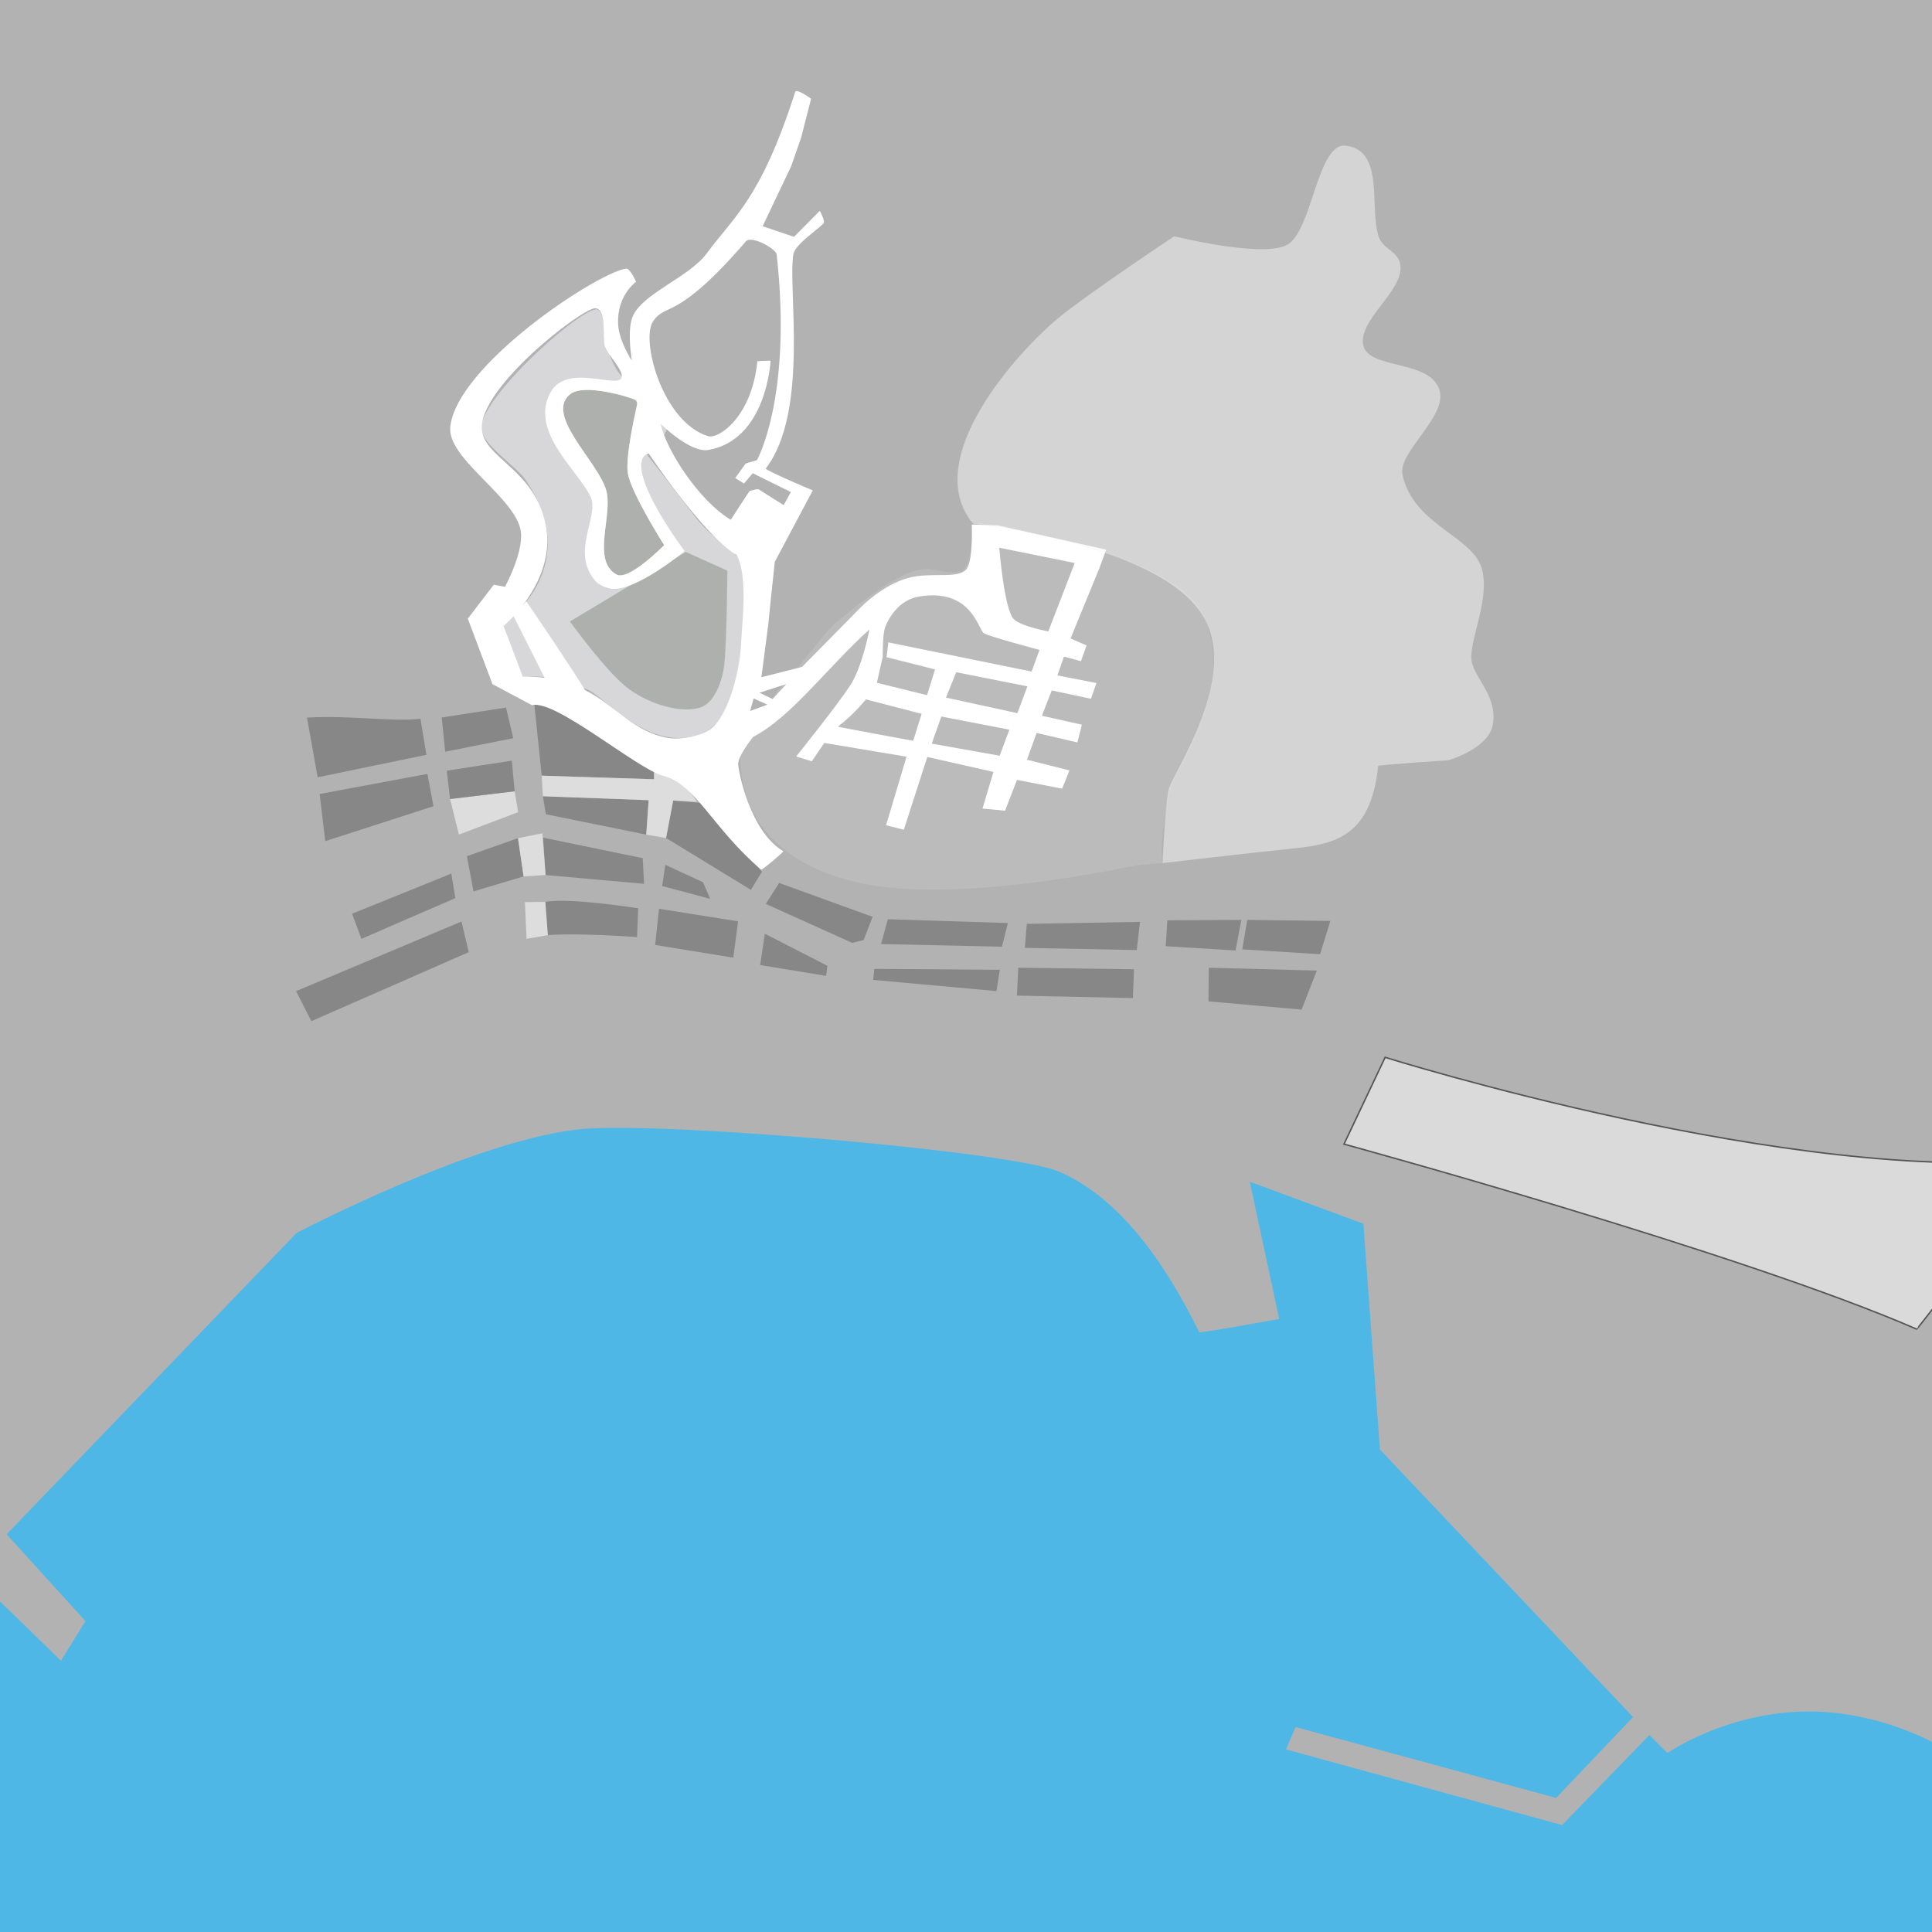
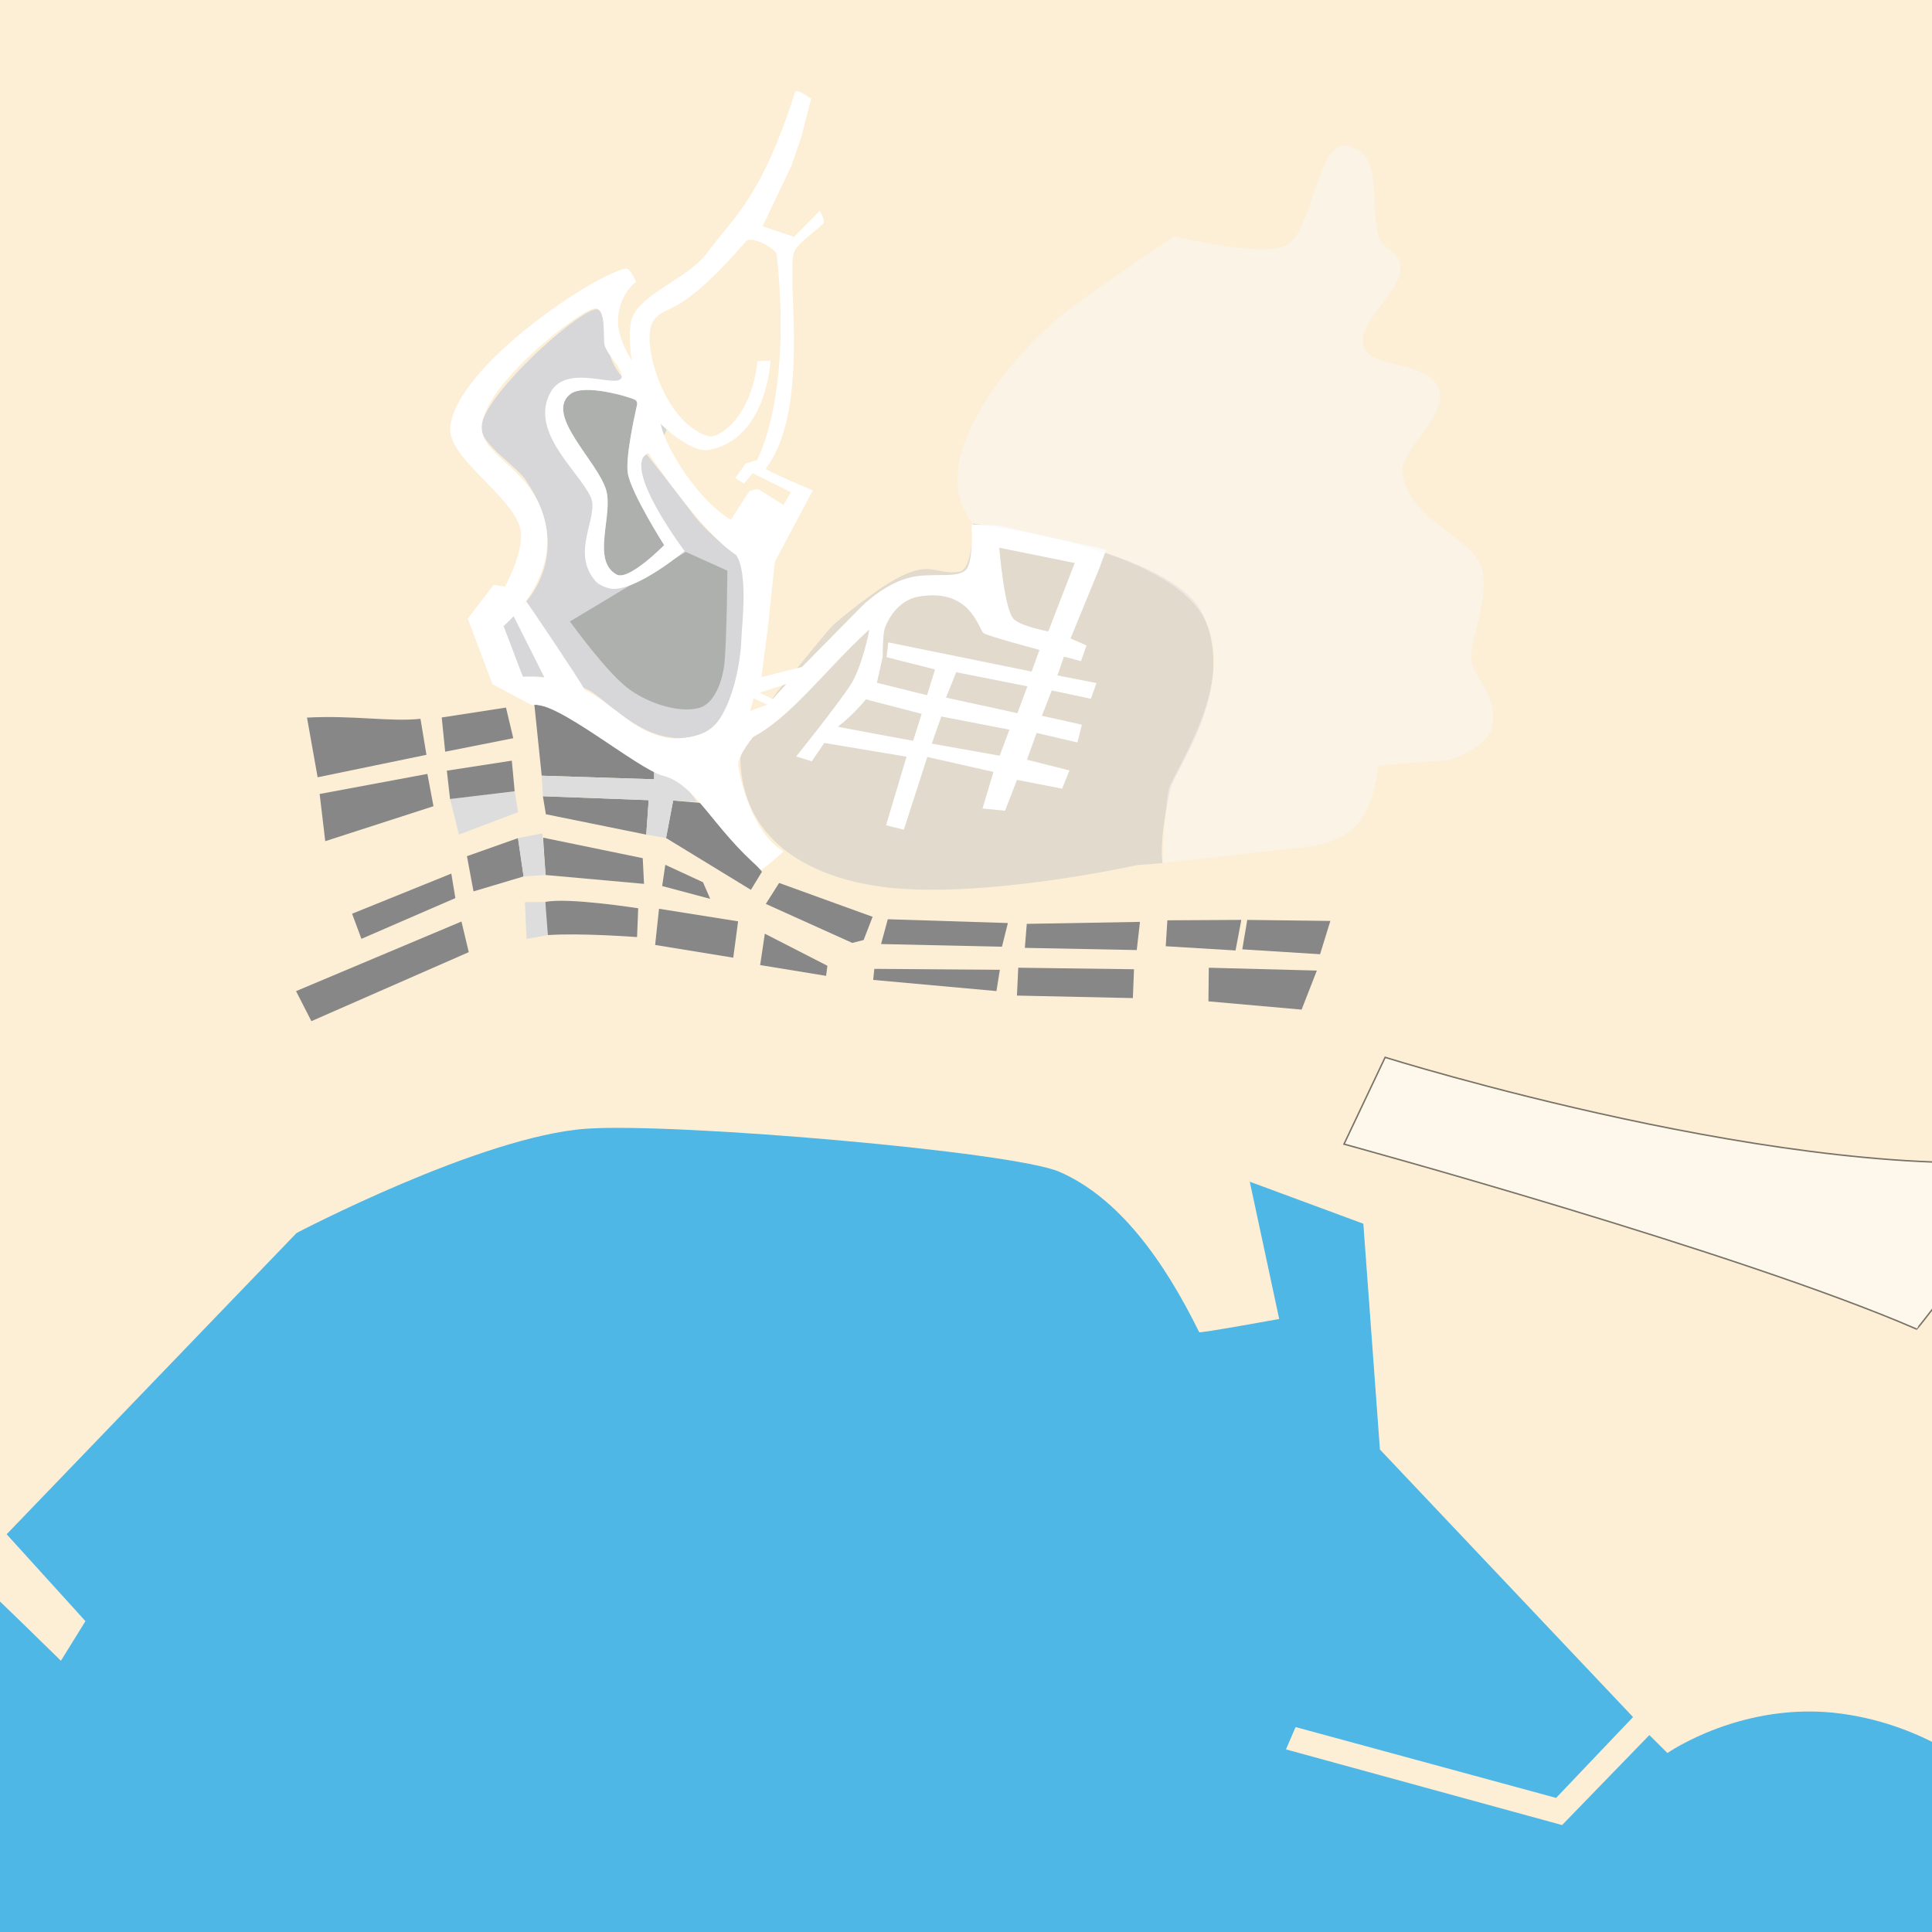
<svg xmlns="http://www.w3.org/2000/svg" version="1.1" x="0px" y="0px" width="2000px" height="2000px" viewBox="-760 -760 2000 2000" enable-background="new -760 -760 2000 2000" xml:space="preserve">
  <g id="Layer_2">
    <rect x="-2201.885" y="-1268.837" fill="#4EB7E5" stroke="#000000" stroke-width="1.961" stroke-miterlimit="10" width="5011.888" height="2721.778" />
  </g>
  <g id="Layer_1">
-     <path id="mapa_valpo" fill="#B2B2B2" d="M2205.949,666.155c-29.984-14.453-60.092-21.373-60.092-21.373s35.289-106.46-0.184-185.54   l-0.574-595.964c0,0-113.416-449.302-227.677-541.6c-114.675-92.638-436.357-82.163-574.066-134.773   c-166.3-63.529-473.365-258.131-647.002-297.405c-127.647-28.873-392.956-5.508-523.49,3.981   c-296.878,21.584-898.681,124.404-1160.579,265.869c-140.956,76.135-372.488,305.812-466.149,410.659   c-27.894,53.676-133.333,261.02-117.28,317.745c9.082,32.102,48.112,55.689,63.668,117.293   c8.915,35.307-5.113,77.411,2.501,101.666c7.919,25.239,68.541,80.612,68.541,80.612s-77.946,110.354-73.61,152.453   c7.64,74.19,181.756,236.597,181.756,236.597s82.521,82.886,101.846,116.363c37.081,64.245,59.75,175.587,116.688,272.788   c20.139,34.384,58.314,106.605,88.626,132.464c43.327,36.971,205.009,99.391,205.009,99.391s-22.547-155.45-18.159-200.189   c3.519-35.894,23.326-91.236,49.787-122.344c0.666-0.79,87.552,84.357,87.552,84.357l25.398-40.999l-81.583-89.947l300.116-311.844   c0,0,191.212-100.406,300.17-107.984c91.792-6.387,441.156,23.611,489.466,44.594c61.697,26.791,108.381,92.042,144.783,166.082   c0.619,1.27,82.798-13.72,82.798-13.72l-30.44-142.106l117.565,43.514l17.16,233.734l262.029,276.957l-79.637,83.705   l-269.683-73.343l-9.967,23.111l285.84,78.341l90.339-93.149l18.717,18.58c0,0,78.029-54.535,179.944-40.771   c87.969,11.886,155.695,61.753,188.45,105.282c35.386,47.02,57.569,116.821,77.603,131.159   c20.872,14.938,47.664-16.601,63.663-13.615c17.398,3.254-31.28,105.375,106.059,103.538   c120.832-1.631,106.483-78.971,129.614-87.397c16.21-5.913,95.001,50.23,134.963,46.612   c77.877-7.044,218.562-101.301,242.341-202.636c15.466-65.878-64.712-195.236-20.244-236.296   c31.022-28.642,46.477,26.279,81.272,30.989c131.753,17.838,143.927-104.007,140.244-118.792   C2279.49,730.438,2265.234,694.72,2205.949,666.155z" />
+     <path id="mapa_valpo" fill="#fdefd6" d="M2205.949,666.155c-29.984-14.453-60.092-21.373-60.092-21.373s35.289-106.46-0.184-185.54   l-0.574-595.964c0,0-113.416-449.302-227.677-541.6c-114.675-92.638-436.357-82.163-574.066-134.773   c-166.3-63.529-473.365-258.131-647.002-297.405c-127.647-28.873-392.956-5.508-523.49,3.981   c-296.878,21.584-898.681,124.404-1160.579,265.869c-140.956,76.135-372.488,305.812-466.149,410.659   c-27.894,53.676-133.333,261.02-117.28,317.745c9.082,32.102,48.112,55.689,63.668,117.293   c8.915,35.307-5.113,77.411,2.501,101.666c7.919,25.239,68.541,80.612,68.541,80.612s-77.946,110.354-73.61,152.453   c7.64,74.19,181.756,236.597,181.756,236.597s82.521,82.886,101.846,116.363c37.081,64.245,59.75,175.587,116.688,272.788   c20.139,34.384,58.314,106.605,88.626,132.464c43.327,36.971,205.009,99.391,205.009,99.391s-22.547-155.45-18.159-200.189   c3.519-35.894,23.326-91.236,49.787-122.344c0.666-0.79,87.552,84.357,87.552,84.357l25.398-40.999l-81.583-89.947l300.116-311.844   c0,0,191.212-100.406,300.17-107.984c91.792-6.387,441.156,23.611,489.466,44.594c61.697,26.791,108.381,92.042,144.783,166.082   c0.619,1.27,82.798-13.72,82.798-13.72l-30.44-142.106l117.565,43.514l17.16,233.734l262.029,276.957l-79.637,83.705   l-269.683-73.343l-9.967,23.111l285.84,78.341l90.339-93.149l18.717,18.58c0,0,78.029-54.535,179.944-40.771   c87.969,11.886,155.695,61.753,188.45,105.282c35.386,47.02,57.569,116.821,77.603,131.159   c20.872,14.938,47.664-16.601,63.663-13.615c17.398,3.254-31.28,105.375,106.059,103.538   c120.832-1.631,106.483-78.971,129.614-87.397c16.21-5.913,95.001,50.23,134.963,46.612   c77.877-7.044,218.562-101.301,242.341-202.636c15.466-65.878-64.712-195.236-20.244-236.296   c31.022-28.642,46.477,26.279,81.272,30.989c131.753,17.838,143.927-104.007,140.244-118.792   C2279.49,730.438,2265.234,694.72,2205.949,666.155z" />
    <path opacity="0.52" fill="#FFFFFF" stroke="#000000" stroke-width="1.512" stroke-miterlimit="10" d="M1358.094,439.608   c-257.443,28.753-684.196-105.061-684.196-105.061l-42.594,89.834c0,0,410.108,112.049,592.743,191.489   C1225.152,616.348,1360.201,439.374,1358.094,439.608z" />
    <polygon fill="#878787" points="587.424,285.148 603.204,244.723 491.33,241.8 490.966,276.599  " />
    <polygon fill="#878787" points="413.922,243.379 412.74,273.217 292.735,270.618 294.09,241.775  " />
    <polygon fill="#878787" points="420.104,194.328 416.762,223.494 300.908,221.232 302.922,196.374  " />
    <polygon fill="#878787" points="446.765,219.544 448.45,192.698 525.022,192.271 519.024,223.923  " />
    <polygon fill="#878787" points="531.159,192.277 617.18,193.35 606.534,227.812 525.99,222.764  " />
    <polygon fill="#878787" points="275.032,243.912 271.526,265.951 143.914,254.402 145.083,242.961  " />
    <polygon fill="#878787" points="283.365,195.526 277.206,220.047 152.067,217.276 159.054,191.597  " />
    <polygon fill="#878787" points="143.315,189.089 134.012,213.119 122.236,216.087 32.774,175.729 46.547,154.025  " />
    <polygon fill="#878787" points="31.748,206.557 96.522,239.766 95.186,250.207 26.91,239.037  " />
    <polygon fill="#878787" points="-77.788,180.762 4.08,193.77 -0.929,231.383 -81.799,218.219  " />
    <path fill="#878787" d="M-99.332,180.244c0,0-72.921-11.423-96.128-6.557c-1.256,0.267,1.338,34.401,2.619,34.316   c34.354-2.371,92.322,2.075,92.322,2.075L-99.332,180.244z" />
    <polygon fill="#878787" points="-93.3,154.97 -94.644,128.371 -197.8,107.134 -195.227,145.804  " />
    <polygon fill="#878787" points="-71.279,135.234 -74.535,157.227 -24.82,170.451 -32.264,153.294  " />
    <polygon fill="#878787" points="17.329,161.162 28.783,142.413 -32.806,71.365 -63.138,68.728 -70.507,107.51  " />
    <polygon fill="#878787" points="-198.01,64.251 -194.921,82.904 -91.014,104.009 -88.495,68.334  " />
    <polygon fill="#878787" points="-217.976,147.272 -223.781,107.611 -276.632,126.329 -269.828,162.759  " />
    <polygon fill="#878787" points="-395.529,185.883 -292.807,144.345 -288.605,169.702 -385.856,211.884  " />
    <polygon fill="#878787" points="-282.289,193.953 -274.736,225.657 -437.65,297.104 -453.533,266.016  " />
    <polygon fill="#DDDDDD" points="-284.939,103.951 -223.633,80.761 -227.218,59.128 -294.104,67.144  " />
    <polygon fill="#878787" points="-297.432,37.803 -230.171,27.428 -227.218,59.128 -294.104,67.144  " />
    <path fill="#878787" d="M-199.234,42.992l-7.635-73.845c57.422,8.878,72.432,43.952,123.634,56.931   c1.037,0.255,0.353,20.631,0.353,20.631L-199.234,42.992z" />
    <polygon fill="#878787" points="-236.21,-27.525 -302.726,-17.27 -299.153,18.164 -228.658,4.183  " />
    <polygon fill="#878787" points="-317.572,41.142 -311.266,74.584 -423.301,110.78 -429.099,61.921  " />
    <path fill="#878787" d="M-324.73-15.924c-30.083,3.455-69.607-3.795-117.471-1.227l11.006,61.79l112.646-23.261L-324.73-15.924z" />
    <path fill="#DDDDDD" d="M-199.234,42.992l1.224,21.259l109.515,4.083l-2.519,35.675l20.507,3.5l7.369-38.782l24.734,1.266   c-17.375-26.243-44.832-43.916-44.832-43.916l0.353,20.631L-199.234,42.992z" />
    <polygon fill="#DDDDDD" points="-223.781,107.611 -198.542,102.664 -195.227,145.804 -217.976,147.272  " />
    <polygon fill="#DDDDDD" points="-195.46,173.687 -216.635,173.874 -214.93,211.916 -192.841,208.003  " />
    <path opacity="0.49" fill="#C4C4C4" d="M6.394,25.789c2.764,99.942,97.247,125.661,146.061,132.151   c102.668,13.645,264.559-22.374,264.559-22.374l26.479-2.094c0,0-4.499-22.571,8.527-78.054   c4.488-19.136,70.761-104.965,31.994-181.586c-30.769-60.816-210.87-88.46-210.87-88.46l-26.008-3.405   c0,0,0.354,47.514-13.819,49.863c-34.467,5.711-29.405-29.69-129.086,53.579c-7.366,6.156-44.674,54.154-56.375,66.825   C39.256-38.451,6.063,13.95,6.394,25.789z" />
    <path id="calles_c_conce" fill="#FFFFFF" d="M385.125-191.028l-112.229-25.09l-26.977-0.895c0,0,1.844,37.033-5.386,46.111   c-8.707,10.93-36.663,2.521-60.922,9.329c-25.766,7.233-47.638,29.355-47.638,29.355L70.297-69.623L26.291-58.456   c-1.475,6.761-4.237,14.64-6.732,21.164L34.308-30.5l-19.861,7.258c-0.671,8.146,0.701,19.216,3.758,26.837   C58.117-16.351,94.445-66.922,139.78-108.22c0.628-0.567-7.287,38.86-19.569,57.663C106.455-29.499,64.2,23.104,64.2,23.104   l16.155,4.989L93.303,9.09l85.138,14.248l-21.2,70.956l18.397,4.622l24.307-75.304l68.481,15.474l-11.347,37.903l23.364,2.255   l12.339-31.925l46.732,9.11l7.599-18.883l-43.997-11.104l9.975-27.714l42.256,9.86l4.612-18.395l-41.382-9.236l10.218-26.219   l40.518,8.617l5.732-16.279l-40.396-7.872l6.738-19.512l17.641,4.743l5.735-16.282l-16.526-7.226l30.026-73.188L385.125-191.028z    M39.85-36.355l-13.669-6.542l27.816-8.917L39.85-36.355z M185.295,6.872c0,0-78.362-14.36-77.93-14.68   c15.362-11.358,29.052-28.188,29.052-28.188l57.669,14.967L185.295,6.872z M274.846,22.312l-70.284-12.5l9.907-28.086   l70.469,13.619L274.846,22.312z M293.222-21.738l-73.948-16.109l10.59-26.284l73.702,14.616L293.222-21.738z M307.931-64.8   L159.596-95.022l-1.856,15.317l50.186,12.697l-8.23,26.657l-51.948-12.854l6.048-26.869c-0.025-4.536,0.009-23.987,2.461-30.49   c3.881-10.305,14.717-28.362,34.583-31.792c54.771-9.457,61.773,34.059,67.588,37.855c5.161,3.361,57.667,17.272,57.667,17.272   L307.931-64.8z M325.187-106.365c0,0-28.462-5.246-35.851-12.837c-9.85-10.115-14.911-73.792-14.911-73.792l78.116,15.798   L325.187-106.365z" />
    <path opacity="0.49" fill="#F6F6F6" d="M247.136-218.033c-55.285-67.25,47.67-179.235,88.985-213.206   c30.359-24.957,119.419-84.17,119.419-84.17s90.544,22.506,116.466,9.061c26.562-13.774,31.424-106.351,61.141-102.872   c40.645,4.764,24.154,64.472,33.973,94.011c4.584,13.805,20.866,14.938,22.592,29.983c3.081,26.836-44.523,56.699-38.363,83   c5.854,25.015,69.932,14.12,79.012,46.691c7.557,27.106-43.378,63.583-38.492,86.857c10.892,51.847,72.221,63.631,81.954,96.794   c8.806,29.964-10.761,69.741-10.772,92.224c-0.014,19.646,27.809,38.316,22.304,69.881c-4.36,25.048-46.025,36.757-46.025,36.757   s-72.492,4.831-72.608,5.895c-8.026,76.442-47.808,81.504-94.554,86.179c-32.922,3.306-128.673,14.419-128.673,14.419   s2.021-51.48,6.013-75.3c2.65-15.805,76.978-119.023,33.882-183.471C434.484-198.439,248.281-216.64,247.136-218.033z" />
    <path id="cerro" fill="#D7D6D8" d="M4.167-181.936c-3.66-8.209-27.797-20.697-46.235-45.2   c-22.064-29.327-48.201-62.171-48.201-62.171s24.38-19.392,21.581-36.277c-4.429-26.732-33.704-27.629-48.437-45.628   c-22.182-27.092-13.202-61.17-23.556-68.144c-11.297-7.609-115.44,83.512-121.108,120.217   c-2.814,18.212,39.102,42.949,47.25,58.012c-0.365,0.094-0.023,0.001-0.016,0.015c46.737,69.286,3.196,119.162-0.419,123.534   c-7.341,8.879-26.87,25.145-26.87,25.145l23.438,53.599c25.9-4.522,59.348,9.553,65.239,12.09   c17.165,5.681,58.793,60.747,110.853,49.173C-1.657-6.605,3.369-61.857,6.309-81.122C11.248-113.507,17.936-153.048,4.167-181.936z   " />
    <path id="cementerio_1" fill="#AEB0AE" d="M-169.994-116.674l119.905-71.988l43.074,19.436c0,0-0.535,72.449-3.242,97.621   c-1.228,11.43-7.992,38.115-24.406,43.902c-17.887,6.301-50.356-1.854-73.573-18.471   C-131.423-62.77-169.994-116.674-169.994-116.674z" />
    <path id="cementerio_2" fill="#AEB0AE" d="M-72.458-195.687c0,0-36.758,37.545-49.381,30.413   c-26.215-14.818-3.298-61.537-10.61-87.153c-8.544-29.953-64.317-78.252-37.196-99.607c14.446-11.375,61.841,3.166,66.875,5.78   c1.238,0.645,2.87,2.502,2.274,5.101c-3.045,13.338-12.17,55.525-9.557,71.222C-106.637-249.412-72.458-195.687-72.458-195.687z" />
    <path fill="#FFFFFF" d="M61.932-514.827l-32.477-10.969l29.563-62.127l10.39-29.828l10.227-40.018c0,0-15.113-11.235-16.481-6.975   C27.411-553.563-0.12-536.205-28.252-497.842c-18.336,25.012-67.468,41.854-76.967,65.896c-4.922,12.463-2.25,35.159-0.679,45.348   c-5.801-9.294-13.718-24.408-14.265-38.349c-1.16-29.533,18.625-43.376,18.625-43.376s-6.197-14.269-10.43-13.604   c-31.124,4.903-174.542,99.949-181.895,163.505c-3.72,32.172,63,70.295,72.331,105.025c5.811,21.629-15.719,60.855-15.719,60.855   l-11.6-2.165l-26.884,35.114l25.544,67.812l40.917,21.836c23.378-6.939,109.083,66.237,135.763,73.056   c34.013,8.696,50.834,53.916,101.43,97.137c0.853,0.741,23.861-18.545,22.888-19.121C16.268,100.792,4.144,37.757,4.151,30.755   C4.158,23.286,15.372,8.24,19.586,2.841c-3.805-8.078-5.426-17.215-3.09-25.798l-0.273,0.114l-0.003-0.01l3.499-12.518   c-0.414,0.042,3.819-9.421,7.949-23.23c0.002-0.01,0.218-0.051,0.492-0.091l7.204-55.219l2.514-24.943l4.182-39.528l39.351-73.964   l-12.093-5.154c0,0-37.586-16.17-36.613-17.433c45.385-59.132,22.47-188.188,28.635-221.911   c1.786-9.779,21.322-22.441,31.023-31.71c2.472-2.364-3.721-13.179-3.721-13.179L61.932-514.827z M-102.771-346.254   c1.238,0.645,2.87,2.502,2.274,5.101c-3.045,13.338-12.17,55.525-9.557,71.222c3.417,20.52,37.595,74.245,37.595,74.245   s-36.758,37.545-49.381,30.413c-26.215-14.818-3.298-61.537-10.61-87.153c-8.544-29.953-64.317-78.252-37.196-99.607   C-155.2-363.409-107.805-348.869-102.771-346.254z M-218.774-59.536l-19.924-52.397c0,0,4.367-3.642,10.385-10.175l32.072,63.74   C-203.156-59.227-210.628-59.647-218.774-59.536z M7.421-97.529C7.03-85.799,4.906-70.104,0.951-54.711   c-4.858,18.909-12.476,37.36-23.035,47.406C-31.762,1.906-55.077,6.13-68.255,3.921c-35.808-6.011-53.41-32.822-86.221-49.622   c-6.522-11.927-60.582-92.218-60.868-91.817c-1.185,1.656-2.59,3.305-4.042,4.85c14.454-18.664,30.755-48.339,24.667-82.358   c-10.435-58.319-63.726-70.215-66.411-100.132c-3.839-42.783,102.893-125.458,117.136-125.692   c11.975-0.196,7.842,28.521,9.908,38.214c1.967,9.211,20.779,26.475,17.373,33.911c-5.066,11.062-56.923-15.676-73.608,15.264   c-22.079,40.959,30.417,81.833,41.998,108.52c8.68,19.994-21.765,56.747,5.225,87.021c3.024,3.393,12.037,7.107,16.566,7.475   c25.897,2.099,75.287-39.047,75.287-39.047s-54.336-71.983-43.502-96.007c1.868-4.142,6.303-5.131,6.303-5.131   S-33.991-208.7,1.455-185.961c0.043,0.029,0.104-0.215,0.17-0.674c0.019,0.059,0.039,0.12,0.051,0.141   C14.862-166.719,7.998-114.781,7.421-97.529z M23.592-283.646l-11.686,3.47l-10.791,15.07l9.11,5.648l8.962-10.686l39.509,19.514   l-7.471,13.5l-25.675-16.183c-2.317-0.604-4.556,0.243-9.447,1.565c-0.486,0.131-19.589,29.817-19.589,29.817   c-33.171-19.795-66.933-72.455-72.667-99.352c0,0,30.516,30.361,49.449,27.064c60.593-10.551,64.397-92.427,64.397-92.427   s-13.625,0.231-13.675,0.733c-5.774,57.677-40.269,80.765-51.038,77.438C-74.2-323.041-96.97-407.998-84.006-427.285   c13.527-20.127,23.701,1.18,96.129-82.863c5.66-6.571,31.227,7.587,31.892,13.62C60.367-348.5,23.592-283.646,23.592-283.646z" />
  </g>
</svg>
